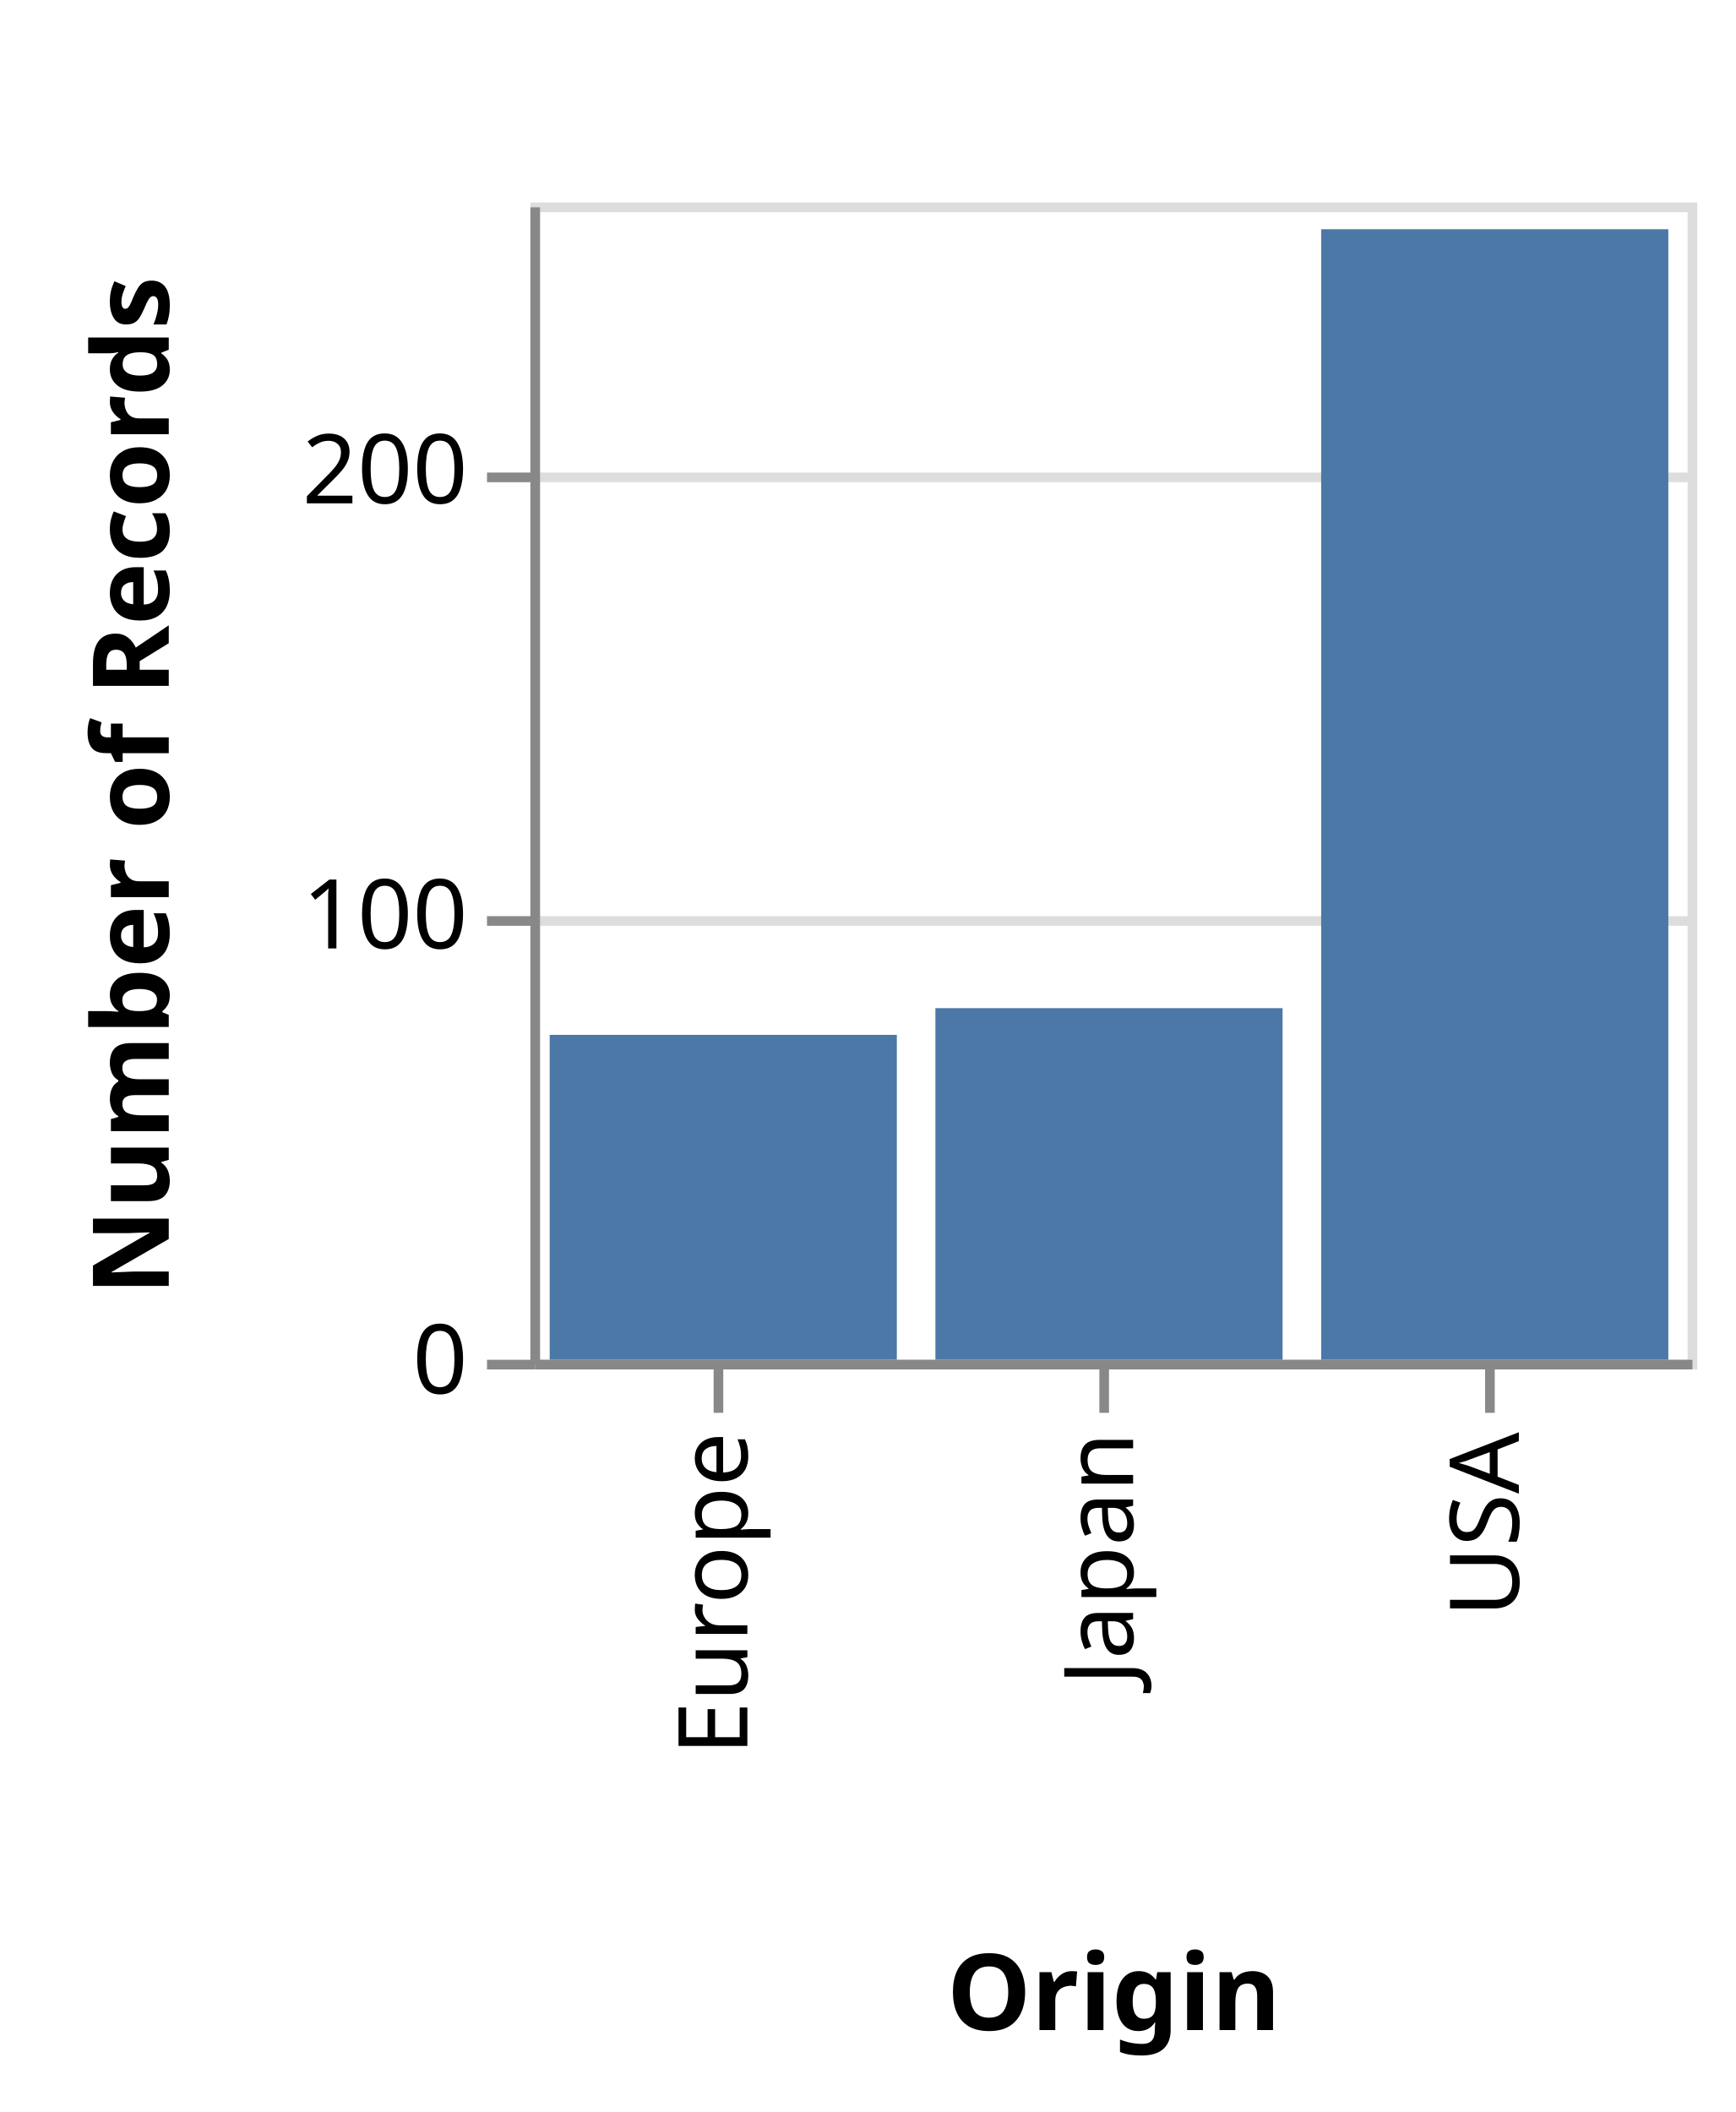
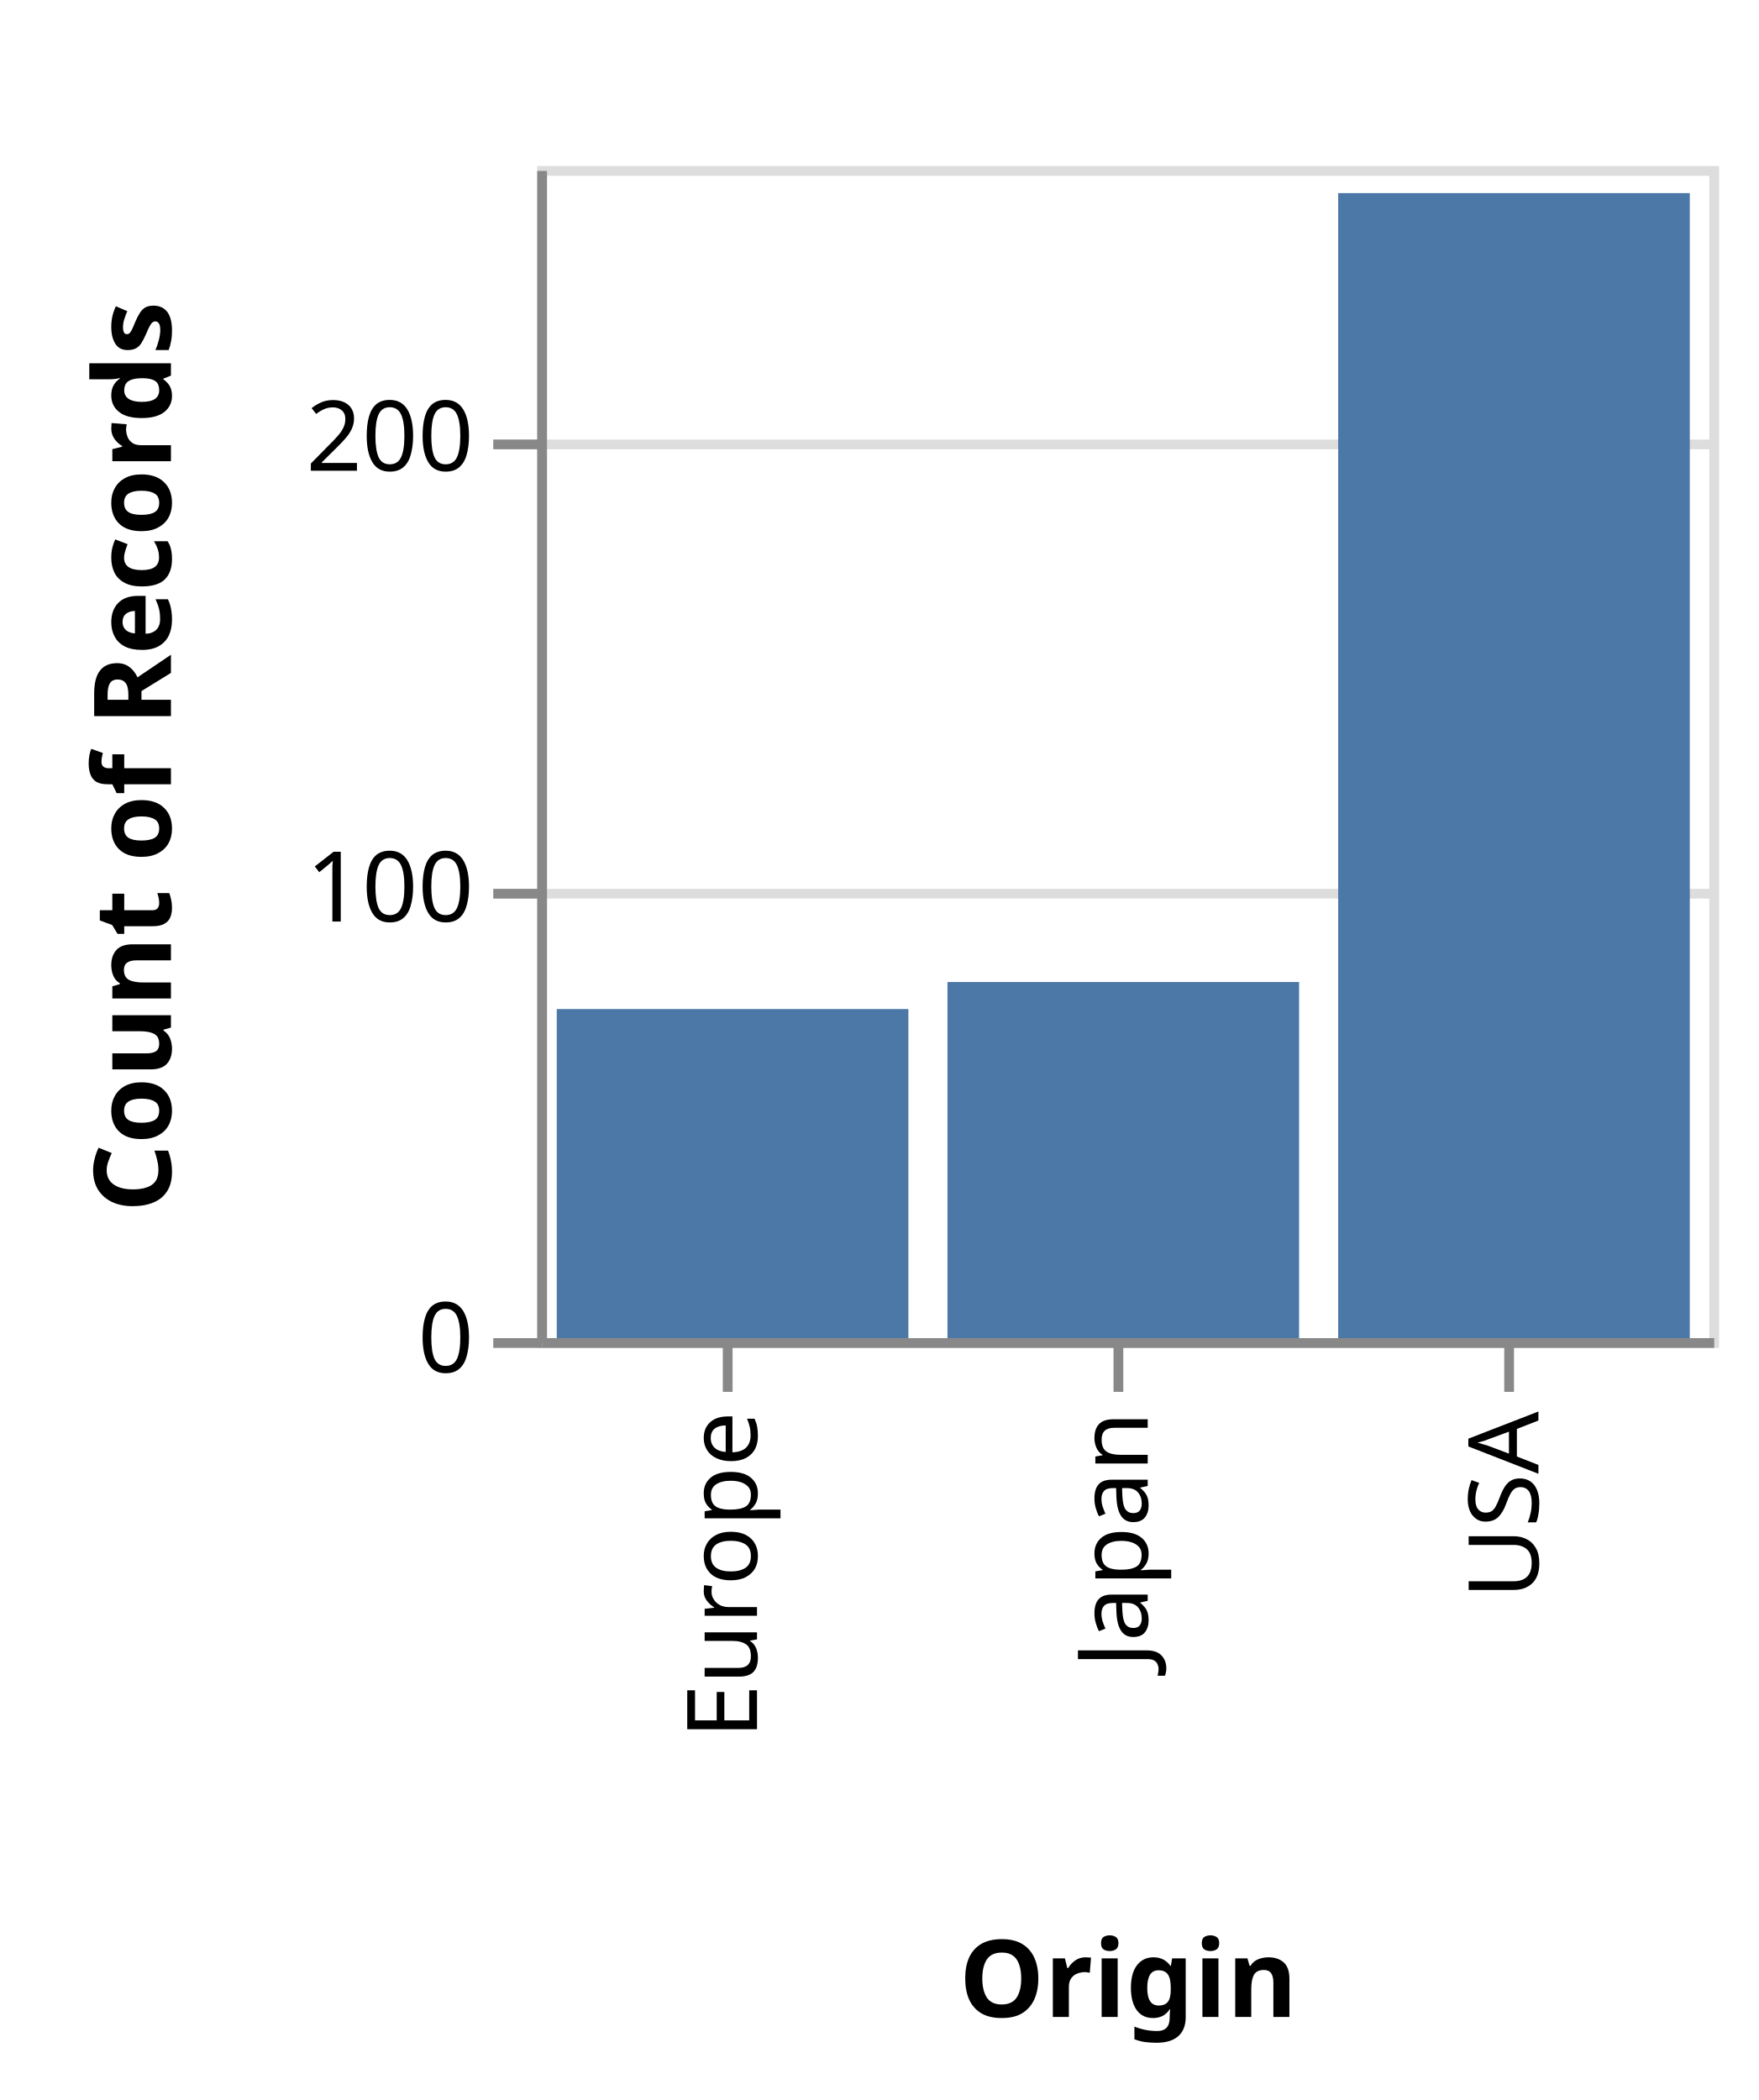
- <svg xmlns="http://www.w3.org/2000/svg" class="marks" width="180" height="219" viewBox="0 0 180 219" version="1.1">
-   <g transform="translate(55,21)">
+ <svg xmlns="http://www.w3.org/2000/svg" class="marks" width="180" height="215" viewBox="0 0 180 215" version="1.1">
+   <g transform="translate(55,17)">
    <g class="mark-group role-frame root">
      <g transform="translate(0,0)">
        <path class="background" d="M0.5,0.5h120v120h-120Z" style="fill: none; stroke: #ddd;" />
        <g>
          <g class="mark-group role-axis">
            <g transform="translate(0.5,0.5)">
              <path class="background" d="M0,0h0v0h0Z" style="pointer-events: none; fill: none;" />
              <g>
                <g class="mark-rule role-axis-grid" style="pointer-events: none;">
                  <line transform="translate(0,120)" x2="120" y2="0" style="fill: none; stroke: #ddd; stroke-width: 1; opacity: 1;" />
                  <line transform="translate(0,74)" x2="120" y2="0" style="fill: none; stroke: #ddd; stroke-width: 1; opacity: 1;" />
                  <line transform="translate(0,28)" x2="120" y2="0" style="fill: none; stroke: #ddd; stroke-width: 1; opacity: 1;" />
                </g>
              </g>
            </g>
          </g>
          <g class="mark-rect role-mark marks">
            <path d="M82,2.769h36v117.231h-36Z" style="fill: #4c78a8;" />
            <path d="M2,86.308h36v33.692h-36Z" style="fill: #4c78a8;" />
            <path d="M42,83.538h36v36.462h-36Z" style="fill: #4c78a8;" />
          </g>
          <g class="mark-group role-axis">
            <g transform="translate(0.5,120.5)">
              <path class="background" d="M0,0h0v0h0Z" style="pointer-events: none; fill: none;" />
              <g>
                <g class="mark-rule role-axis-tick" style="pointer-events: none;">
                  <line transform="translate(19,0)" x2="0" y2="5" style="fill: none; stroke: #888; stroke-width: 1; opacity: 1;" />
                  <line transform="translate(59,0)" x2="0" y2="5" style="fill: none; stroke: #888; stroke-width: 1; opacity: 1;" />
                  <line transform="translate(99,0)" x2="0" y2="5" style="fill: none; stroke: #888; stroke-width: 1; opacity: 1;" />
                </g>
                <g class="mark-text role-axis-label" style="pointer-events: none;">
                  <text text-anchor="end" transform="translate(19,7) rotate(270) translate(0,3)" style="font-family: sans-serif; font-size: 10px; fill: #000; opacity: 1;">Europe</text>
                  <text text-anchor="end" transform="translate(59,7) rotate(270) translate(0,3)" style="font-family: sans-serif; font-size: 10px; fill: #000; opacity: 1;">Japan</text>
                  <text text-anchor="end" transform="translate(99,7) rotate(270) translate(0,3)" style="font-family: sans-serif; font-size: 10px; fill: #000; opacity: 1;">USA</text>
                </g>
                <g class="mark-rule role-axis-domain" style="pointer-events: none;">
                  <line transform="translate(0,0)" x2="120" y2="0" style="fill: none; stroke: #888; stroke-width: 1; opacity: 1;" />
                </g>
                <g class="mark-text role-axis-title" style="pointer-events: none;">
                  <text text-anchor="middle" transform="translate(60,69)" style="font-family: sans-serif; font-size: 11px; font-weight: bold; fill: #000; opacity: 1;">Origin</text>
                </g>
              </g>
            </g>
          </g>
          <g class="mark-group role-axis">
            <g transform="translate(0.5,0.5)">
              <path class="background" d="M0,0h0v0h0Z" style="pointer-events: none; fill: none;" />
              <g>
                <g class="mark-rule role-axis-tick" style="pointer-events: none;">
                  <line transform="translate(0,120)" x2="-5" y2="0" style="fill: none; stroke: #888; stroke-width: 1; opacity: 1;" />
                  <line transform="translate(0,74)" x2="-5" y2="0" style="fill: none; stroke: #888; stroke-width: 1; opacity: 1;" />
                  <line transform="translate(0,28)" x2="-5" y2="0" style="fill: none; stroke: #888; stroke-width: 1; opacity: 1;" />
                </g>
                <g class="mark-text role-axis-label" style="pointer-events: none;">
                  <text text-anchor="end" transform="translate(-7,123)" style="font-family: sans-serif; font-size: 10px; fill: #000; opacity: 1;">0</text>
                  <text text-anchor="end" transform="translate(-7,76.84615)" style="font-family: sans-serif; font-size: 10px; fill: #000; opacity: 1;">100</text>
                  <text text-anchor="end" transform="translate(-7,30.69231)" style="font-family: sans-serif; font-size: 10px; fill: #000; opacity: 1;">200</text>
                </g>
                <g class="mark-rule role-axis-domain" style="pointer-events: none;">
                  <line transform="translate(0,120)" x2="0" y2="-120" style="fill: none; stroke: #888; stroke-width: 1; opacity: 1;" />
                </g>
                <g class="mark-text role-axis-title" style="pointer-events: none;">
-                   <text text-anchor="middle" transform="translate(-36,60) rotate(-90) translate(0,-2)" style="font-family: sans-serif; font-size: 11px; font-weight: bold; fill: #000; opacity: 1;">Number of Records</text>
+                   <text text-anchor="middle" transform="translate(-36,60) rotate(-90) translate(0,-2)" style="font-family: sans-serif; font-size: 11px; font-weight: bold; fill: #000; opacity: 1;">Count of Records</text>
                </g>
              </g>
            </g>
          </g>
        </g>
      </g>
    </g>
  </g>
</svg>
